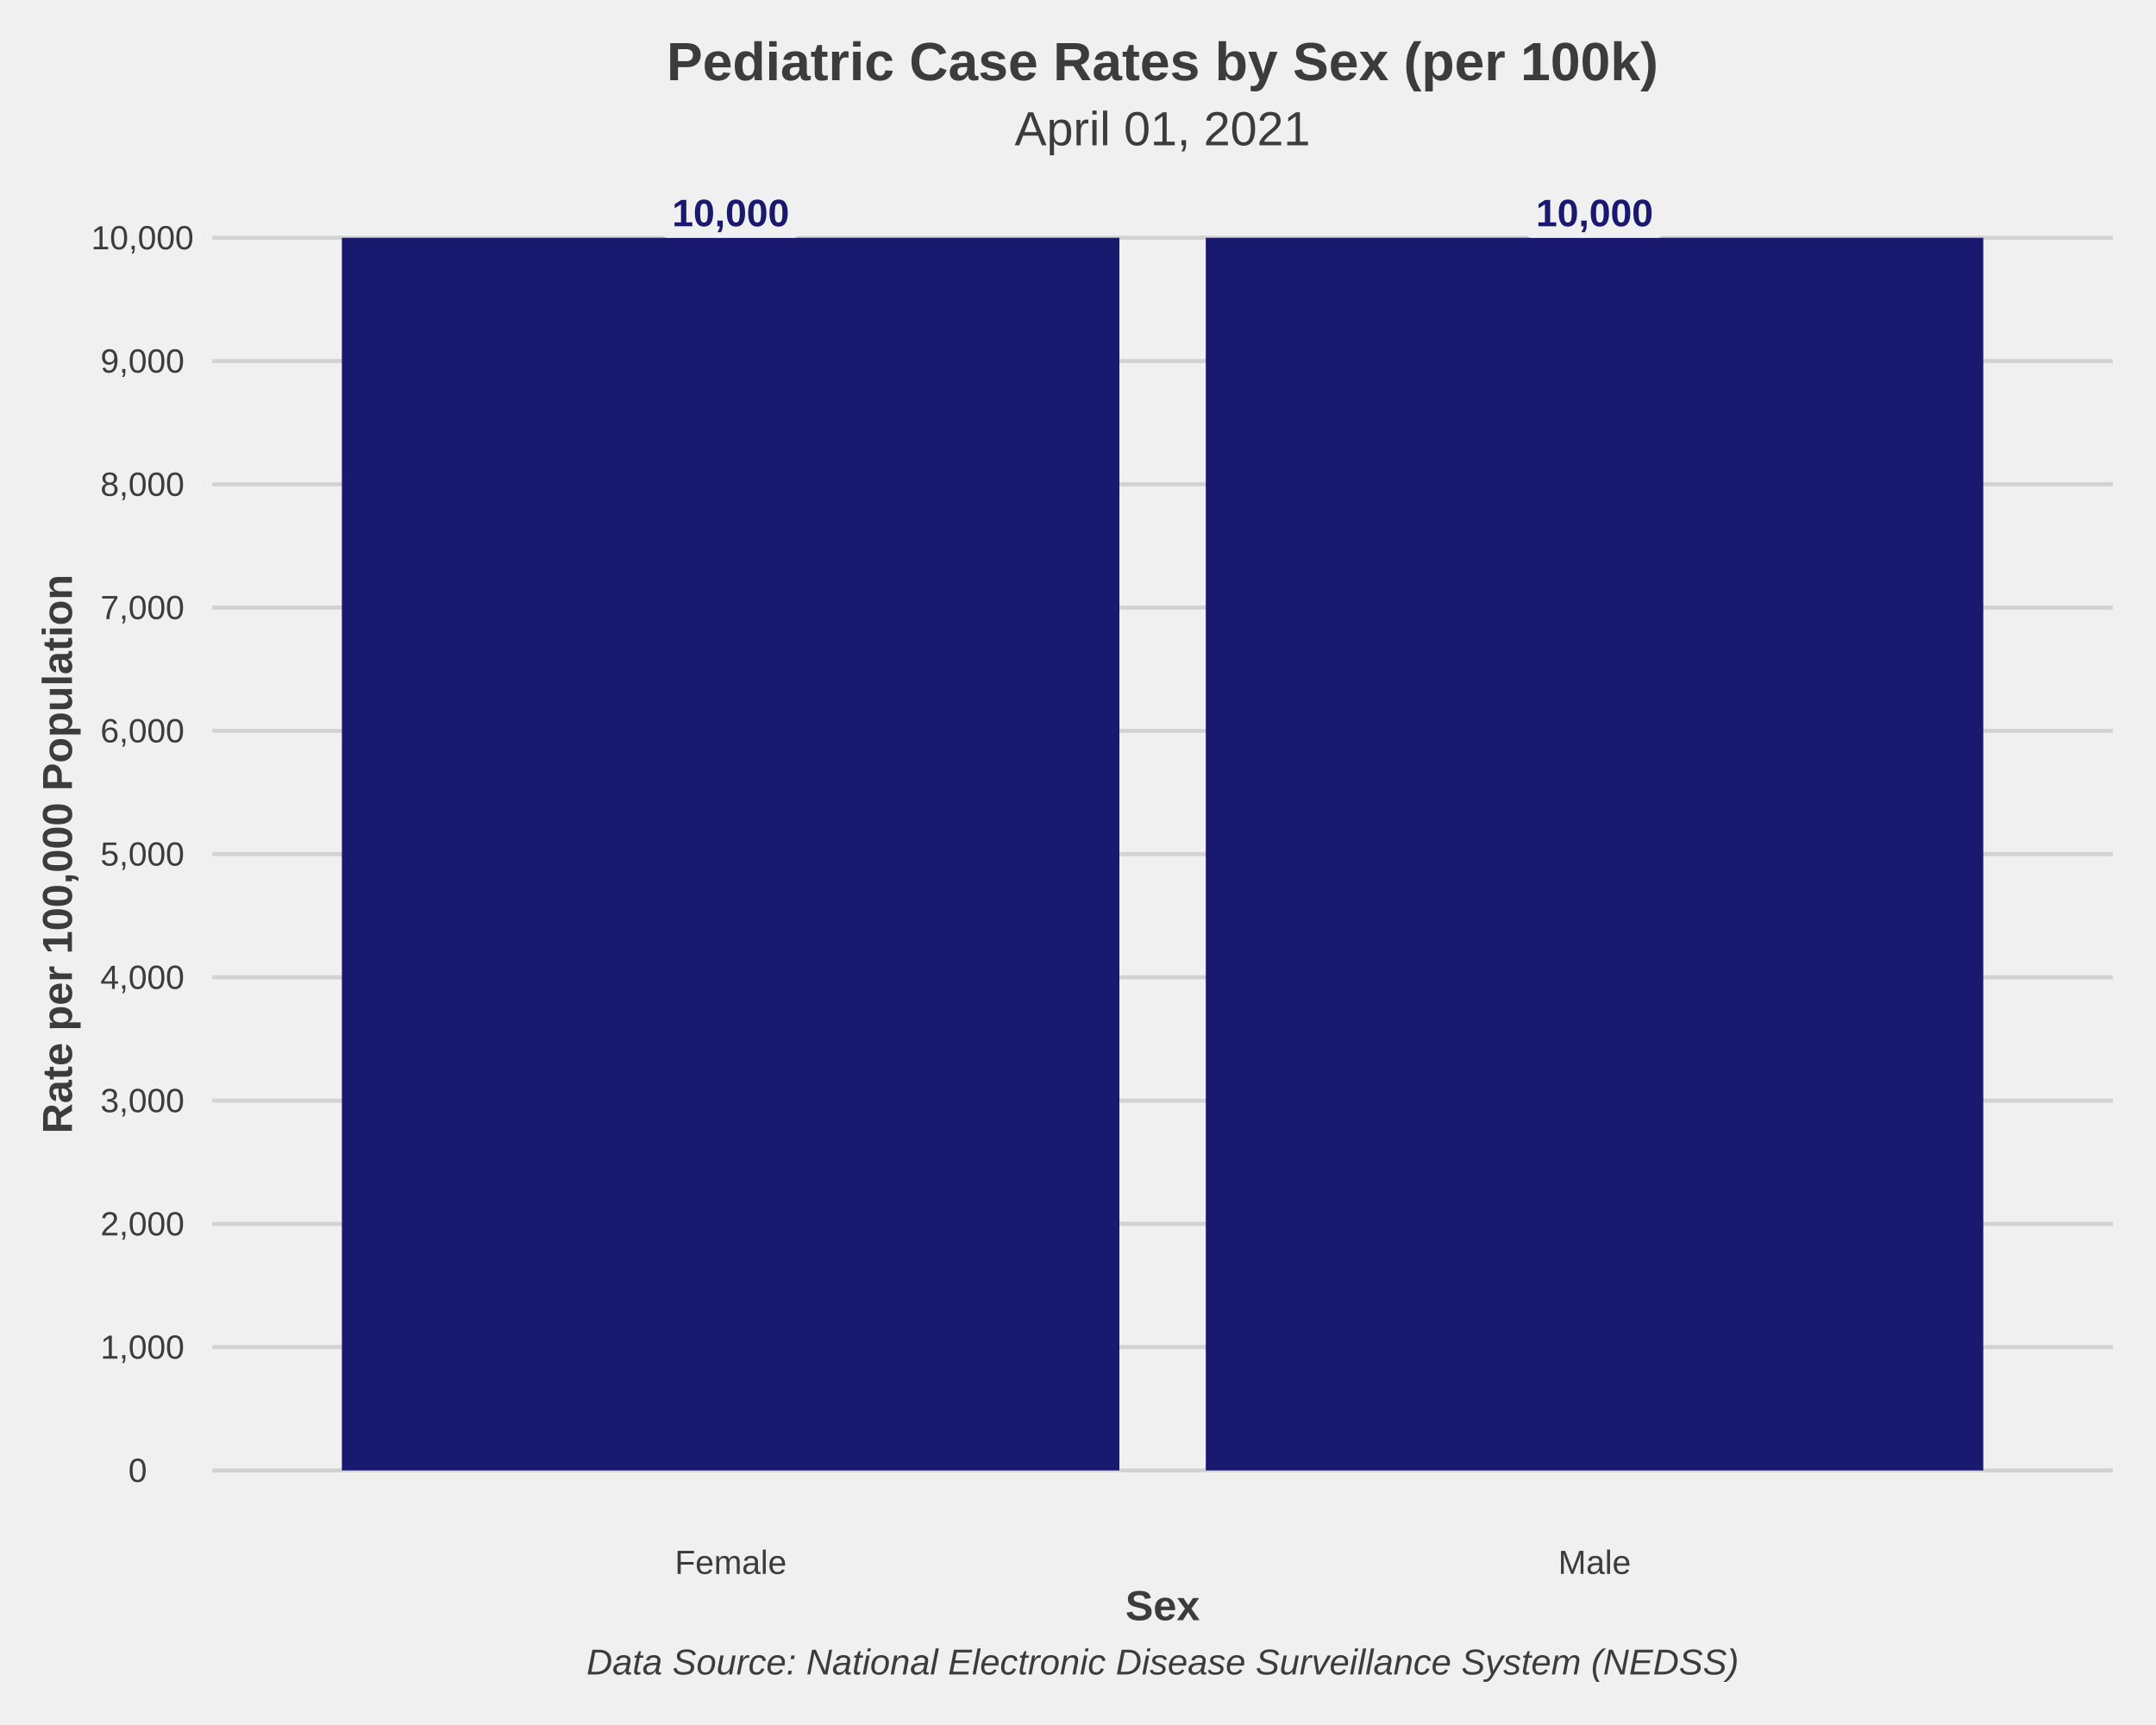
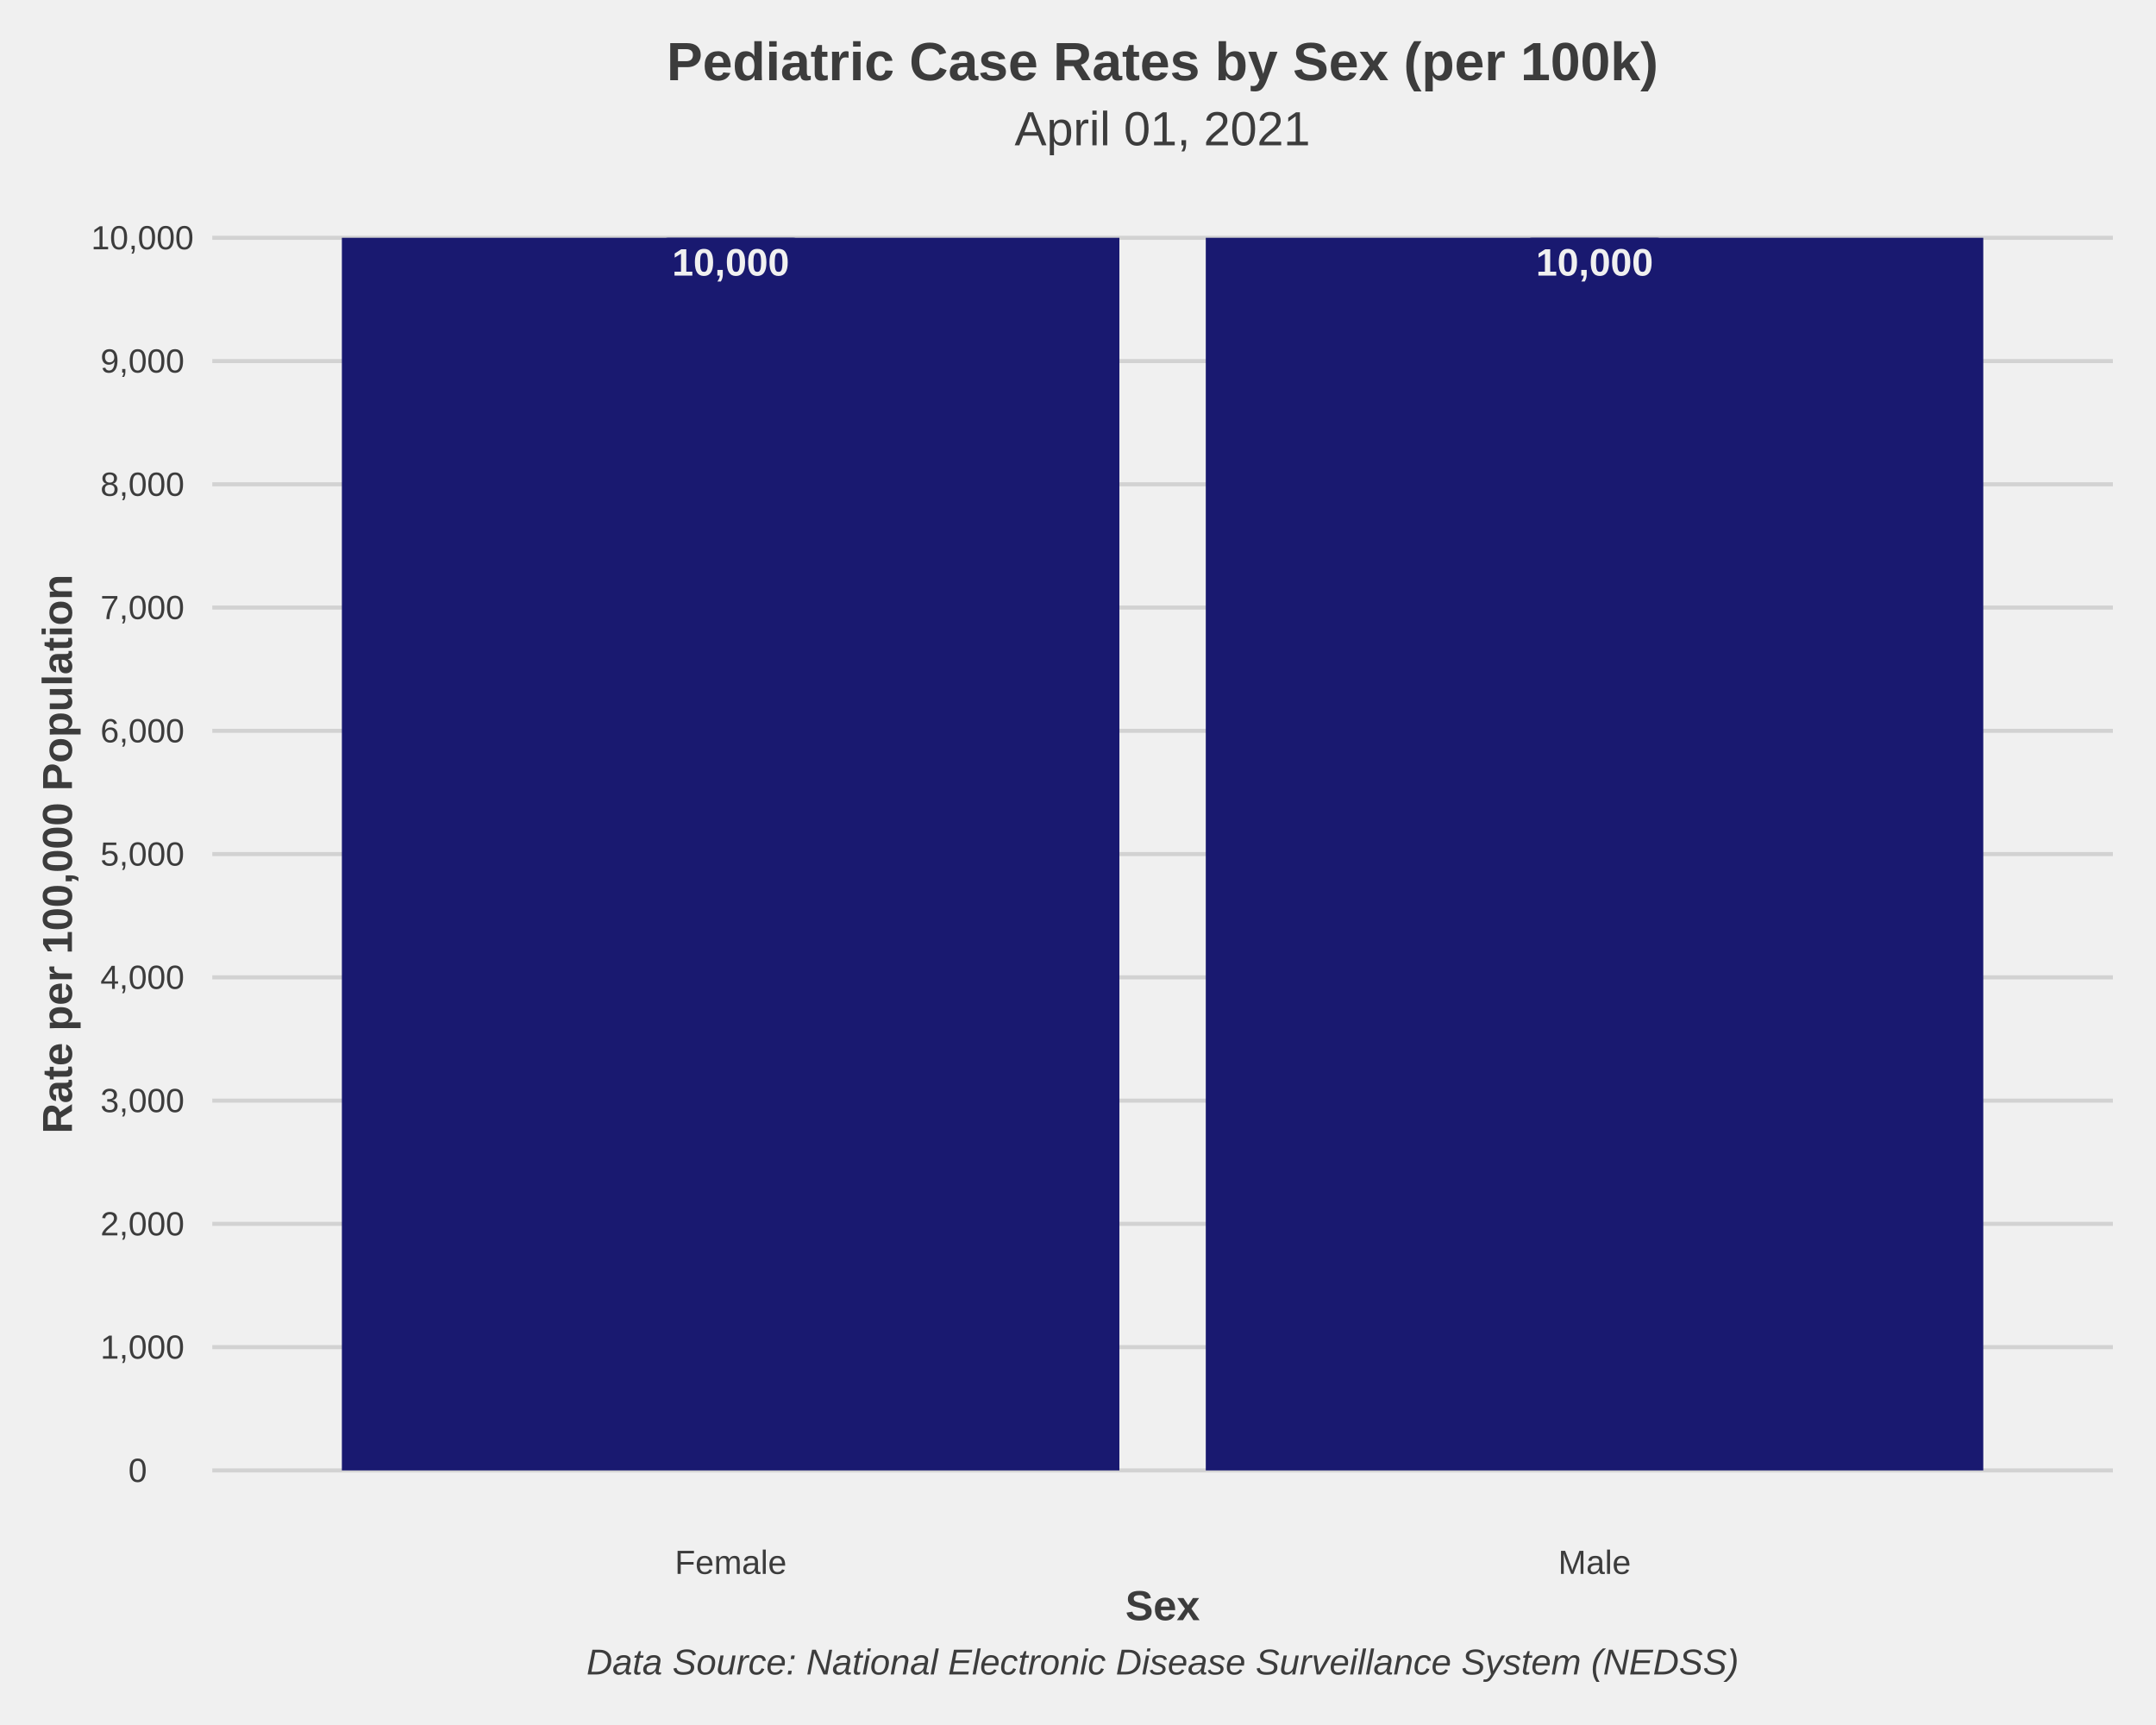
<svg xmlns="http://www.w3.org/2000/svg" viewBox="0 0 720.00 576.00">
  <defs>
    <style type="text/css">
    line, polyline, polygon, path, rect, circle {
      fill: none;
      stroke: #000000;
      stroke-linecap: round;
      stroke-linejoin: round;
      stroke-miterlimit: 10.00;
    }
  </style>
  </defs>
  <rect width="100%" height="100%" style="stroke: none; fill: #FFFFFF;" />
  <rect x="0.00" y="0.00" width="720.00" height="576.00" style="stroke-width: 1.36; stroke: none; fill: #F0F0F0;" />
  <defs>
    <clipPath id="cpNzAuOTB8NzA1LjYwfDUxMS41N3w1OC44Mg==">
      <rect x="70.90" y="58.82" width="634.70" height="452.75" />
    </clipPath>
  </defs>
  <rect x="70.90" y="58.82" width="634.70" height="452.75" style="stroke-width: 1.36; stroke: none; fill: #F0F0F0;" clip-path="url(#cpNzAuOTB8NzA1LjYwfDUxMS41N3w1OC44Mg==)" />
  <polyline points="70.90,490.99 705.60,490.99 " style="stroke-width: 1.36; stroke: #D2D2D2; stroke-linecap: butt;" clip-path="url(#cpNzAuOTB8NzA1LjYwfDUxMS41N3w1OC44Mg==)" />
  <polyline points="70.90,449.83 705.60,449.83 " style="stroke-width: 1.36; stroke: #D2D2D2; stroke-linecap: butt;" clip-path="url(#cpNzAuOTB8NzA1LjYwfDUxMS41N3w1OC44Mg==)" />
  <polyline points="70.90,408.67 705.60,408.67 " style="stroke-width: 1.36; stroke: #D2D2D2; stroke-linecap: butt;" clip-path="url(#cpNzAuOTB8NzA1LjYwfDUxMS41N3w1OC44Mg==)" />
  <polyline points="70.90,367.51 705.60,367.51 " style="stroke-width: 1.36; stroke: #D2D2D2; stroke-linecap: butt;" clip-path="url(#cpNzAuOTB8NzA1LjYwfDUxMS41N3w1OC44Mg==)" />
  <polyline points="70.90,326.35 705.60,326.35 " style="stroke-width: 1.36; stroke: #D2D2D2; stroke-linecap: butt;" clip-path="url(#cpNzAuOTB8NzA1LjYwfDUxMS41N3w1OC44Mg==)" />
  <polyline points="70.90,285.19 705.60,285.19 " style="stroke-width: 1.36; stroke: #D2D2D2; stroke-linecap: butt;" clip-path="url(#cpNzAuOTB8NzA1LjYwfDUxMS41N3w1OC44Mg==)" />
  <polyline points="70.90,244.03 705.60,244.03 " style="stroke-width: 1.36; stroke: #D2D2D2; stroke-linecap: butt;" clip-path="url(#cpNzAuOTB8NzA1LjYwfDUxMS41N3w1OC44Mg==)" />
  <polyline points="70.90,202.87 705.60,202.87 " style="stroke-width: 1.36; stroke: #D2D2D2; stroke-linecap: butt;" clip-path="url(#cpNzAuOTB8NzA1LjYwfDUxMS41N3w1OC44Mg==)" />
  <polyline points="70.90,161.71 705.60,161.71 " style="stroke-width: 1.36; stroke: #D2D2D2; stroke-linecap: butt;" clip-path="url(#cpNzAuOTB8NzA1LjYwfDUxMS41N3w1OC44Mg==)" />
  <polyline points="70.90,120.56 705.60,120.56 " style="stroke-width: 1.36; stroke: #D2D2D2; stroke-linecap: butt;" clip-path="url(#cpNzAuOTB8NzA1LjYwfDUxMS41N3w1OC44Mg==)" />
  <polyline points="70.90,79.40 705.60,79.40 " style="stroke-width: 1.36; stroke: #D2D2D2; stroke-linecap: butt;" clip-path="url(#cpNzAuOTB8NzA1LjYwfDUxMS41N3w1OC44Mg==)" />
  <rect x="114.17" y="79.40" width="259.65" height="411.59" style="stroke-width: 1.07; stroke: none; stroke-linecap: square; stroke-linejoin: miter; fill: #191970;" clip-path="url(#cpNzAuOTB8NzA1LjYwfDUxMS41N3w1OC44Mg==)" />
  <rect x="402.67" y="79.40" width="259.65" height="411.59" style="stroke-width: 1.07; stroke: none; stroke-linecap: square; stroke-linejoin: miter; fill: #191970;" clip-path="url(#cpNzAuOTB8NzA1LjYwfDUxMS41N3w1OC44Mg==)" />
-   <polygon points="223.00,79.40 264.99,79.40 264.91,79.39 265.25,79.38 265.59,79.31 265.92,79.19 266.22,79.01 266.49,78.79 266.72,78.53 266.91,78.24 267.04,77.92 267.13,77.58 267.15,77.24 267.15,77.24 267.15,65.56 267.15,65.56 267.13,65.21 267.04,64.88 266.91,64.56 266.72,64.26 266.49,64.00 266.22,63.78 265.92,63.61 265.59,63.48 265.25,63.41 264.99,63.40 223.00,63.40 223.26,63.41 222.92,63.40 222.57,63.44 222.24,63.54 221.92,63.69 221.64,63.89 221.39,64.13 221.18,64.40 221.02,64.71 220.91,65.04 220.85,65.39 220.84,65.56 220.84,77.24 220.85,77.06 220.85,77.41 220.91,77.75 221.02,78.08 221.18,78.39 221.39,78.67 221.64,78.91 221.92,79.11 222.24,79.26 222.57,79.35 222.92,79.39 " style="stroke-width: 0.00; stroke: none; fill: #F0F0F0;" clip-path="url(#cpNzAuOTB8NzA1LjYwfDUxMS41N3w1OC44Mg==)" />
+   <polygon points="223.00,95.39 264.99,95.39 264.91,95.39 265.25,95.38 265.59,95.31 265.92,95.18 266.22,95.01 266.49,94.79 266.72,94.53 266.91,94.24 267.04,93.92 267.13,93.58 267.15,93.23 267.15,93.23 267.15,81.56 267.15,81.56 267.13,81.21 267.04,80.87 266.91,80.55 266.72,80.26 266.49,80.00 266.22,79.78 265.92,79.60 265.59,79.48 265.25,79.41 264.99,79.40 223.00,79.40 223.26,79.41 222.92,79.40 222.57,79.44 222.24,79.54 221.92,79.69 221.64,79.88 221.39,80.12 221.18,80.40 221.02,80.71 220.91,81.04 220.85,81.38 220.84,81.56 220.84,93.23 220.85,93.06 220.85,93.41 220.91,93.75 221.02,94.08 221.18,94.39 221.39,94.67 221.64,94.91 221.92,95.10 222.24,95.25 222.57,95.35 222.92,95.39 " style="stroke-width: 0.00; stroke: none; fill: #191970;" clip-path="url(#cpNzAuOTB8NzA1LjYwfDUxMS41N3w1OC44Mg==)" />
  <g clip-path="url(#cpNzAuOTB8NzA1LjYwfDUxMS41N3w1OC44Mg==)">
-     <text x="224.44" y="75.55" style="font-size: 12.80px; font-weight: bold; fill: #191970; font-family: Liberation Sans;" textLength="39.11px" lengthAdjust="spacingAndGlyphs">10,000</text>
+     <text x="224.44" y="92.03" style="font-size: 12.80px; font-weight: bold; fill: #F0F0F0; font-family: Liberation Sans;" textLength="39.11px" lengthAdjust="spacingAndGlyphs">10,000</text>
  </g>
-   <polygon points="511.50,79.40 553.49,79.40 553.41,79.39 553.75,79.38 554.10,79.31 554.42,79.19 554.72,79.01 554.99,78.79 555.22,78.53 555.41,78.24 555.54,77.92 555.63,77.58 555.65,77.24 555.65,77.24 555.65,65.56 555.65,65.56 555.63,65.21 555.54,64.88 555.41,64.56 555.22,64.26 554.99,64.00 554.72,63.78 554.42,63.61 554.10,63.48 553.75,63.41 553.49,63.40 511.50,63.40 511.77,63.41 511.42,63.40 511.07,63.44 510.74,63.54 510.42,63.69 510.14,63.89 509.89,64.13 509.68,64.40 509.52,64.71 509.41,65.04 509.35,65.39 509.34,65.56 509.34,77.24 509.35,77.06 509.35,77.41 509.41,77.75 509.52,78.08 509.68,78.39 509.89,78.67 510.14,78.91 510.42,79.11 510.74,79.26 511.07,79.35 511.42,79.39 " style="stroke-width: 0.00; stroke: none; fill: #F0F0F0;" clip-path="url(#cpNzAuOTB8NzA1LjYwfDUxMS41N3w1OC44Mg==)" />
+   <polygon points="511.50,95.39 553.49,95.39 553.41,95.39 553.75,95.38 554.10,95.31 554.42,95.18 554.72,95.01 554.99,94.79 555.22,94.53 555.41,94.24 555.54,93.92 555.63,93.58 555.65,93.23 555.65,93.23 555.65,81.56 555.65,81.56 555.63,81.21 555.54,80.87 555.41,80.55 555.22,80.26 554.99,80.00 554.72,79.78 554.42,79.60 554.10,79.48 553.75,79.41 553.49,79.40 511.50,79.40 511.77,79.41 511.42,79.40 511.07,79.44 510.74,79.54 510.42,79.69 510.14,79.88 509.89,80.12 509.68,80.40 509.52,80.71 509.41,81.04 509.35,81.38 509.34,81.56 509.34,93.23 509.35,93.06 509.35,93.41 509.41,93.75 509.52,94.08 509.68,94.39 509.89,94.67 510.14,94.91 510.42,95.10 510.74,95.25 511.07,95.35 511.42,95.39 " style="stroke-width: 0.00; stroke: none; fill: #191970;" clip-path="url(#cpNzAuOTB8NzA1LjYwfDUxMS41N3w1OC44Mg==)" />
  <g clip-path="url(#cpNzAuOTB8NzA1LjYwfDUxMS41N3w1OC44Mg==)">
-     <text x="512.94" y="75.55" style="font-size: 12.80px; font-weight: bold; fill: #191970; font-family: Liberation Sans;" textLength="39.11px" lengthAdjust="spacingAndGlyphs">10,000</text>
+     <text x="512.94" y="92.03" style="font-size: 12.80px; font-weight: bold; fill: #F0F0F0; font-family: Liberation Sans;" textLength="39.11px" lengthAdjust="spacingAndGlyphs">10,000</text>
  </g>
  <rect x="70.90" y="58.82" width="634.70" height="452.75" style="stroke-width: 1.36; stroke: none;" clip-path="url(#cpNzAuOTB8NzA1LjYwfDUxMS41N3w1OC44Mg==)" />
  <defs>
    <clipPath id="cpMC4wMHw3MjAuMDB8NTc2LjAwfDAuMDA=">
      <rect x="0.00" y="0.00" width="720.00" height="576.00" />
    </clipPath>
  </defs>
  <g clip-path="url(#cpMC4wMHw3MjAuMDB8NTc2LjAwfDAuMDA=)">
    <text x="42.86" y="494.84" style="font-size: 11.20px; fill: #3C3C3C; font-family: Liberation Sans;" textLength="21.77px" lengthAdjust="spacingAndGlyphs">     0</text>
  </g>
  <g clip-path="url(#cpMC4wMHw3MjAuMDB8NTc2LjAwfDAuMDA=)">
    <text x="33.53" y="453.68" style="font-size: 11.20px; fill: #3C3C3C; font-family: Liberation Sans;" textLength="31.09px" lengthAdjust="spacingAndGlyphs"> 1,000</text>
  </g>
  <g clip-path="url(#cpMC4wMHw3MjAuMDB8NTc2LjAwfDAuMDA=)">
    <text x="33.53" y="412.52" style="font-size: 11.20px; fill: #3C3C3C; font-family: Liberation Sans;" textLength="31.09px" lengthAdjust="spacingAndGlyphs"> 2,000</text>
  </g>
  <g clip-path="url(#cpMC4wMHw3MjAuMDB8NTc2LjAwfDAuMDA=)">
    <text x="33.53" y="371.36" style="font-size: 11.20px; fill: #3C3C3C; font-family: Liberation Sans;" textLength="31.09px" lengthAdjust="spacingAndGlyphs"> 3,000</text>
  </g>
  <g clip-path="url(#cpMC4wMHw3MjAuMDB8NTc2LjAwfDAuMDA=)">
    <text x="33.53" y="330.20" style="font-size: 11.20px; fill: #3C3C3C; font-family: Liberation Sans;" textLength="31.09px" lengthAdjust="spacingAndGlyphs"> 4,000</text>
  </g>
  <g clip-path="url(#cpMC4wMHw3MjAuMDB8NTc2LjAwfDAuMDA=)">
    <text x="33.53" y="289.04" style="font-size: 11.20px; fill: #3C3C3C; font-family: Liberation Sans;" textLength="31.09px" lengthAdjust="spacingAndGlyphs"> 5,000</text>
  </g>
  <g clip-path="url(#cpMC4wMHw3MjAuMDB8NTc2LjAwfDAuMDA=)">
    <text x="33.53" y="247.88" style="font-size: 11.20px; fill: #3C3C3C; font-family: Liberation Sans;" textLength="31.09px" lengthAdjust="spacingAndGlyphs"> 6,000</text>
  </g>
  <g clip-path="url(#cpMC4wMHw3MjAuMDB8NTc2LjAwfDAuMDA=)">
    <text x="33.53" y="206.72" style="font-size: 11.20px; fill: #3C3C3C; font-family: Liberation Sans;" textLength="31.09px" lengthAdjust="spacingAndGlyphs"> 7,000</text>
  </g>
  <g clip-path="url(#cpMC4wMHw3MjAuMDB8NTc2LjAwfDAuMDA=)">
    <text x="33.53" y="165.57" style="font-size: 11.20px; fill: #3C3C3C; font-family: Liberation Sans;" textLength="31.09px" lengthAdjust="spacingAndGlyphs"> 8,000</text>
  </g>
  <g clip-path="url(#cpMC4wMHw3MjAuMDB8NTc2LjAwfDAuMDA=)">
    <text x="33.53" y="124.41" style="font-size: 11.20px; fill: #3C3C3C; font-family: Liberation Sans;" textLength="31.09px" lengthAdjust="spacingAndGlyphs"> 9,000</text>
  </g>
  <g clip-path="url(#cpMC4wMHw3MjAuMDB8NTc2LjAwfDAuMDA=)">
    <text x="30.42" y="83.25" style="font-size: 11.20px; fill: #3C3C3C; font-family: Liberation Sans;" textLength="34.20px" lengthAdjust="spacingAndGlyphs">10,000</text>
  </g>
  <g clip-path="url(#cpMC4wMHw3MjAuMDB8NTc2LjAwfDAuMDA=)">
    <text x="225.36" y="525.55" style="font-size: 11.20px; fill: #3C3C3C; font-family: Liberation Sans;" textLength="37.28px" lengthAdjust="spacingAndGlyphs">Female</text>
  </g>
  <g clip-path="url(#cpMC4wMHw3MjAuMDB8NTc2LjAwfDAuMDA=)">
    <text x="520.38" y="525.55" style="font-size: 11.20px; fill: #3C3C3C; font-family: Liberation Sans;" textLength="24.23px" lengthAdjust="spacingAndGlyphs">Male</text>
  </g>
  <g clip-path="url(#cpMC4wMHw3MjAuMDB8NTc2LjAwfDAuMDA=)">
    <text x="375.80" y="540.99" style="font-size: 14.00px; font-weight: bold; fill: #3C3C3C; font-family: Liberation Sans;" textLength="24.91px" lengthAdjust="spacingAndGlyphs">Sex</text>
  </g>
  <g clip-path="url(#cpMC4wMHw3MjAuMDB8NTc2LjAwfDAuMDA=)">
    <text transform="translate(24.02,378.52) rotate(-90)" style="font-size: 14.00px; font-weight: bold; fill: #3C3C3C; font-family: Liberation Sans;" textLength="186.66px" lengthAdjust="spacingAndGlyphs">Rate per 100,000 Population</text>
  </g>
  <g clip-path="url(#cpMC4wMHw3MjAuMDB8NTc2LjAwfDAuMDA=)">
    <text x="338.83" y="48.51" style="font-size: 16.00px; fill: #3C3C3C; font-family: Liberation Sans;" textLength="98.83px" lengthAdjust="spacingAndGlyphs">April 01, 2021</text>
  </g>
  <g clip-path="url(#cpMC4wMHw3MjAuMDB8NTc2LjAwfDAuMDA=)">
    <text x="222.62" y="26.79" style="font-size: 18.00px; font-weight: bold; fill: #3C3C3C; font-family: Liberation Sans;" textLength="331.27px" lengthAdjust="spacingAndGlyphs">Pediatric Case Rates by Sex (per 100k)</text>
  </g>
  <g clip-path="url(#cpMC4wMHw3MjAuMDB8NTc2LjAwfDAuMDA=)">
    <text x="195.86" y="559.12" style="font-size: 12.00px; font-style: italic; fill: #3C3C3C; font-family: Liberation Sans;" textLength="384.78px" lengthAdjust="spacingAndGlyphs">Data Source: National Electronic Disease Surveillance System (NEDSS)</text>
  </g>
</svg>
